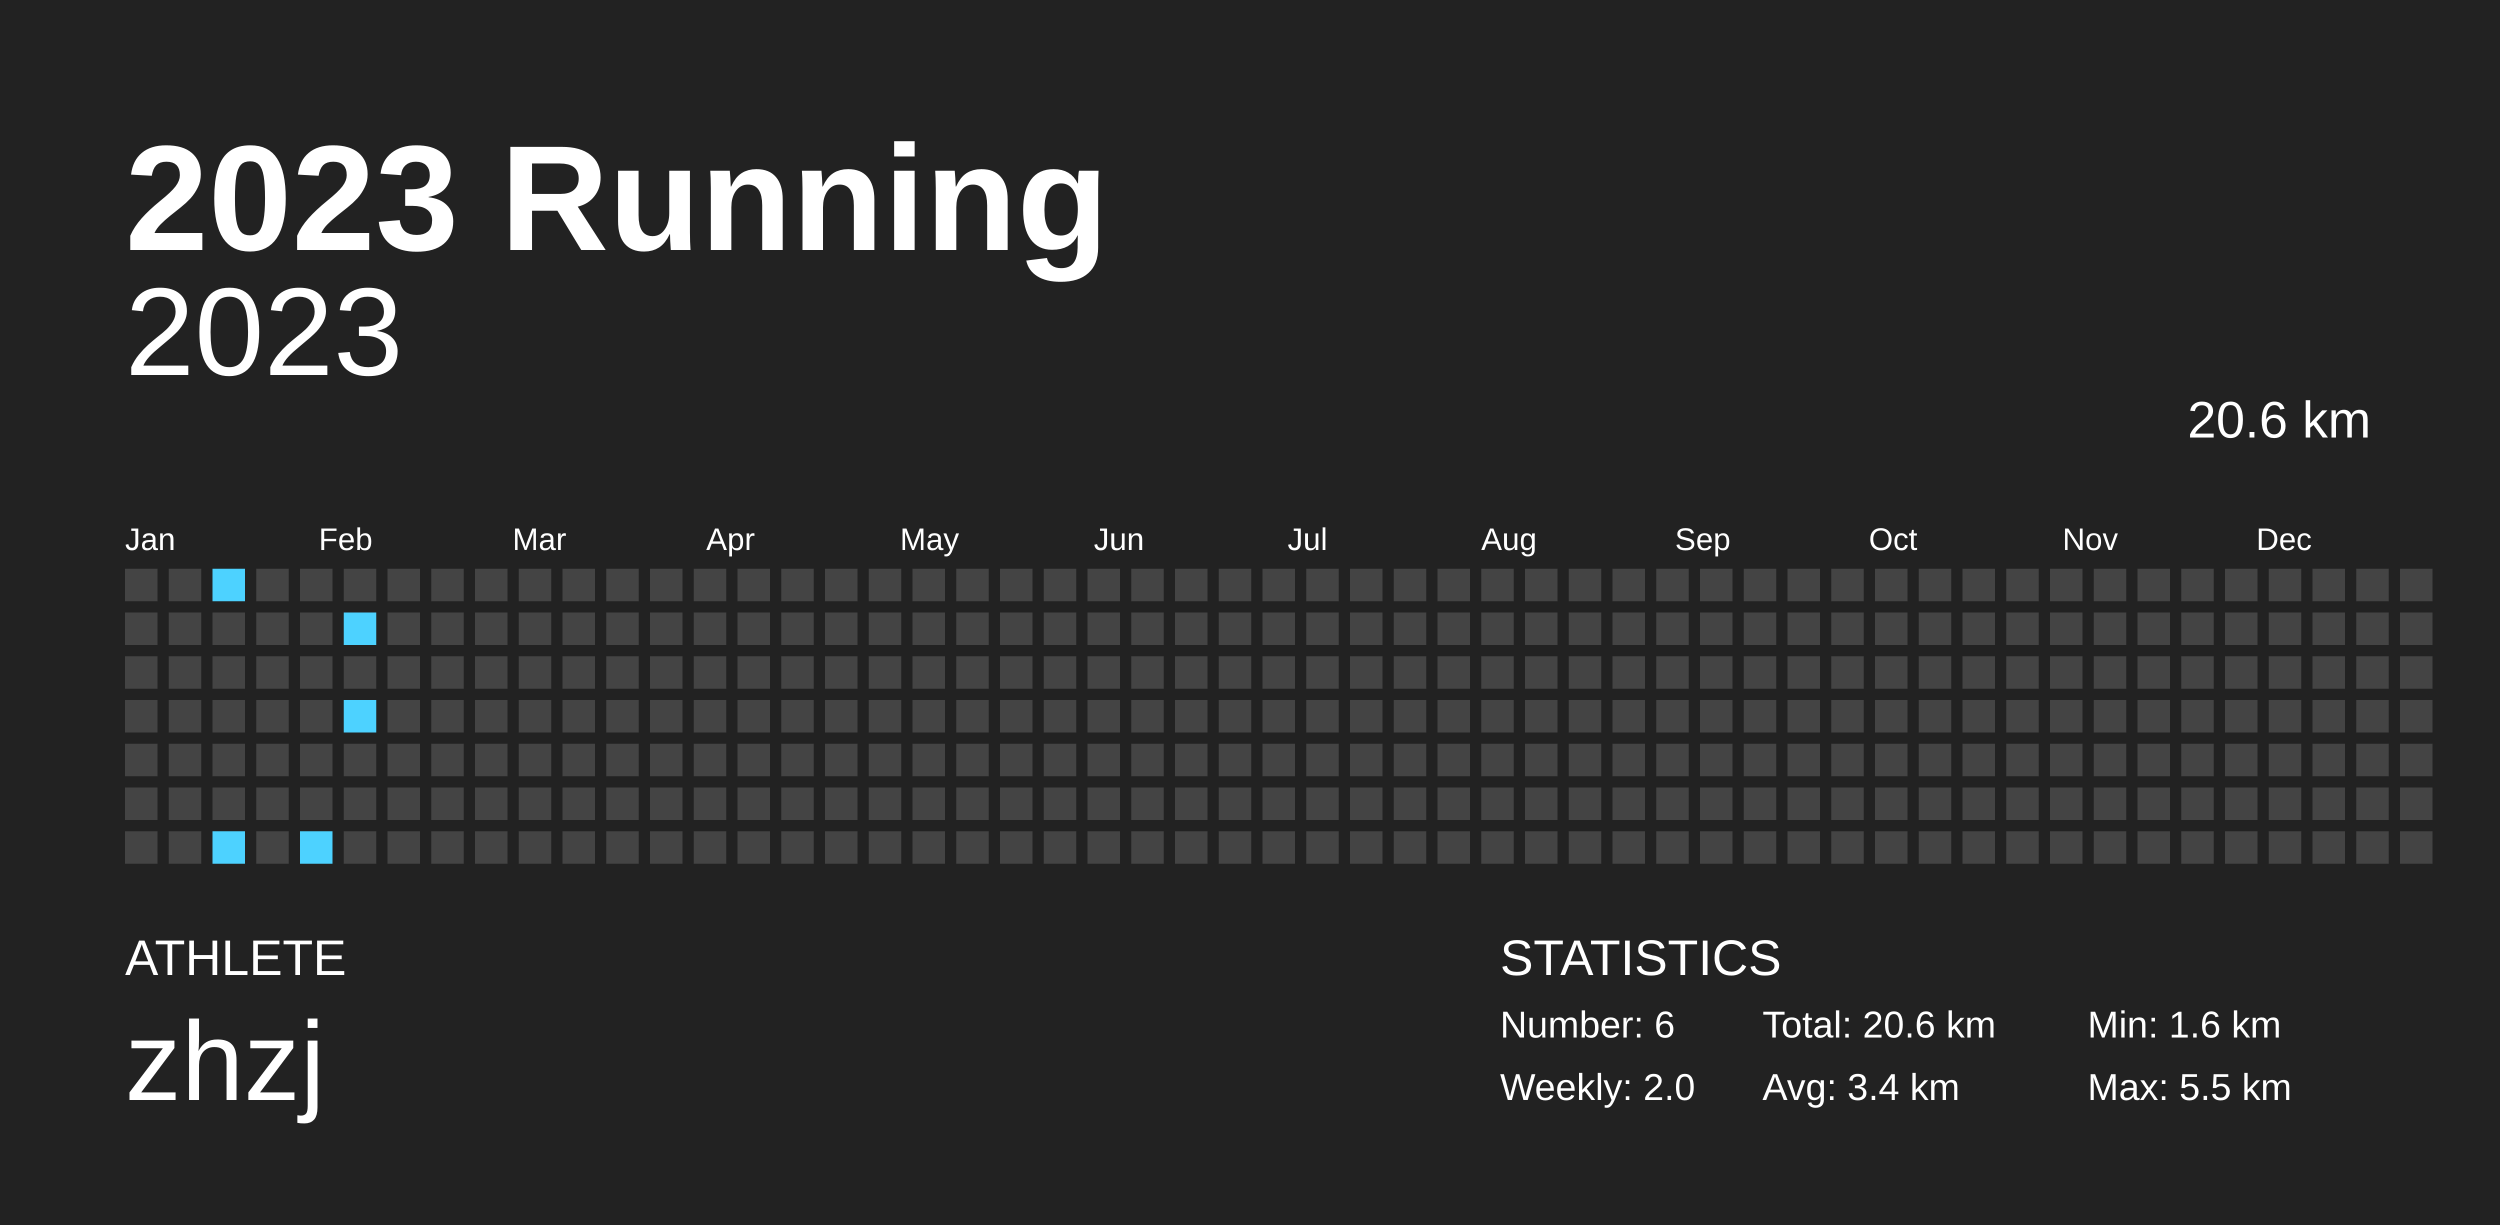
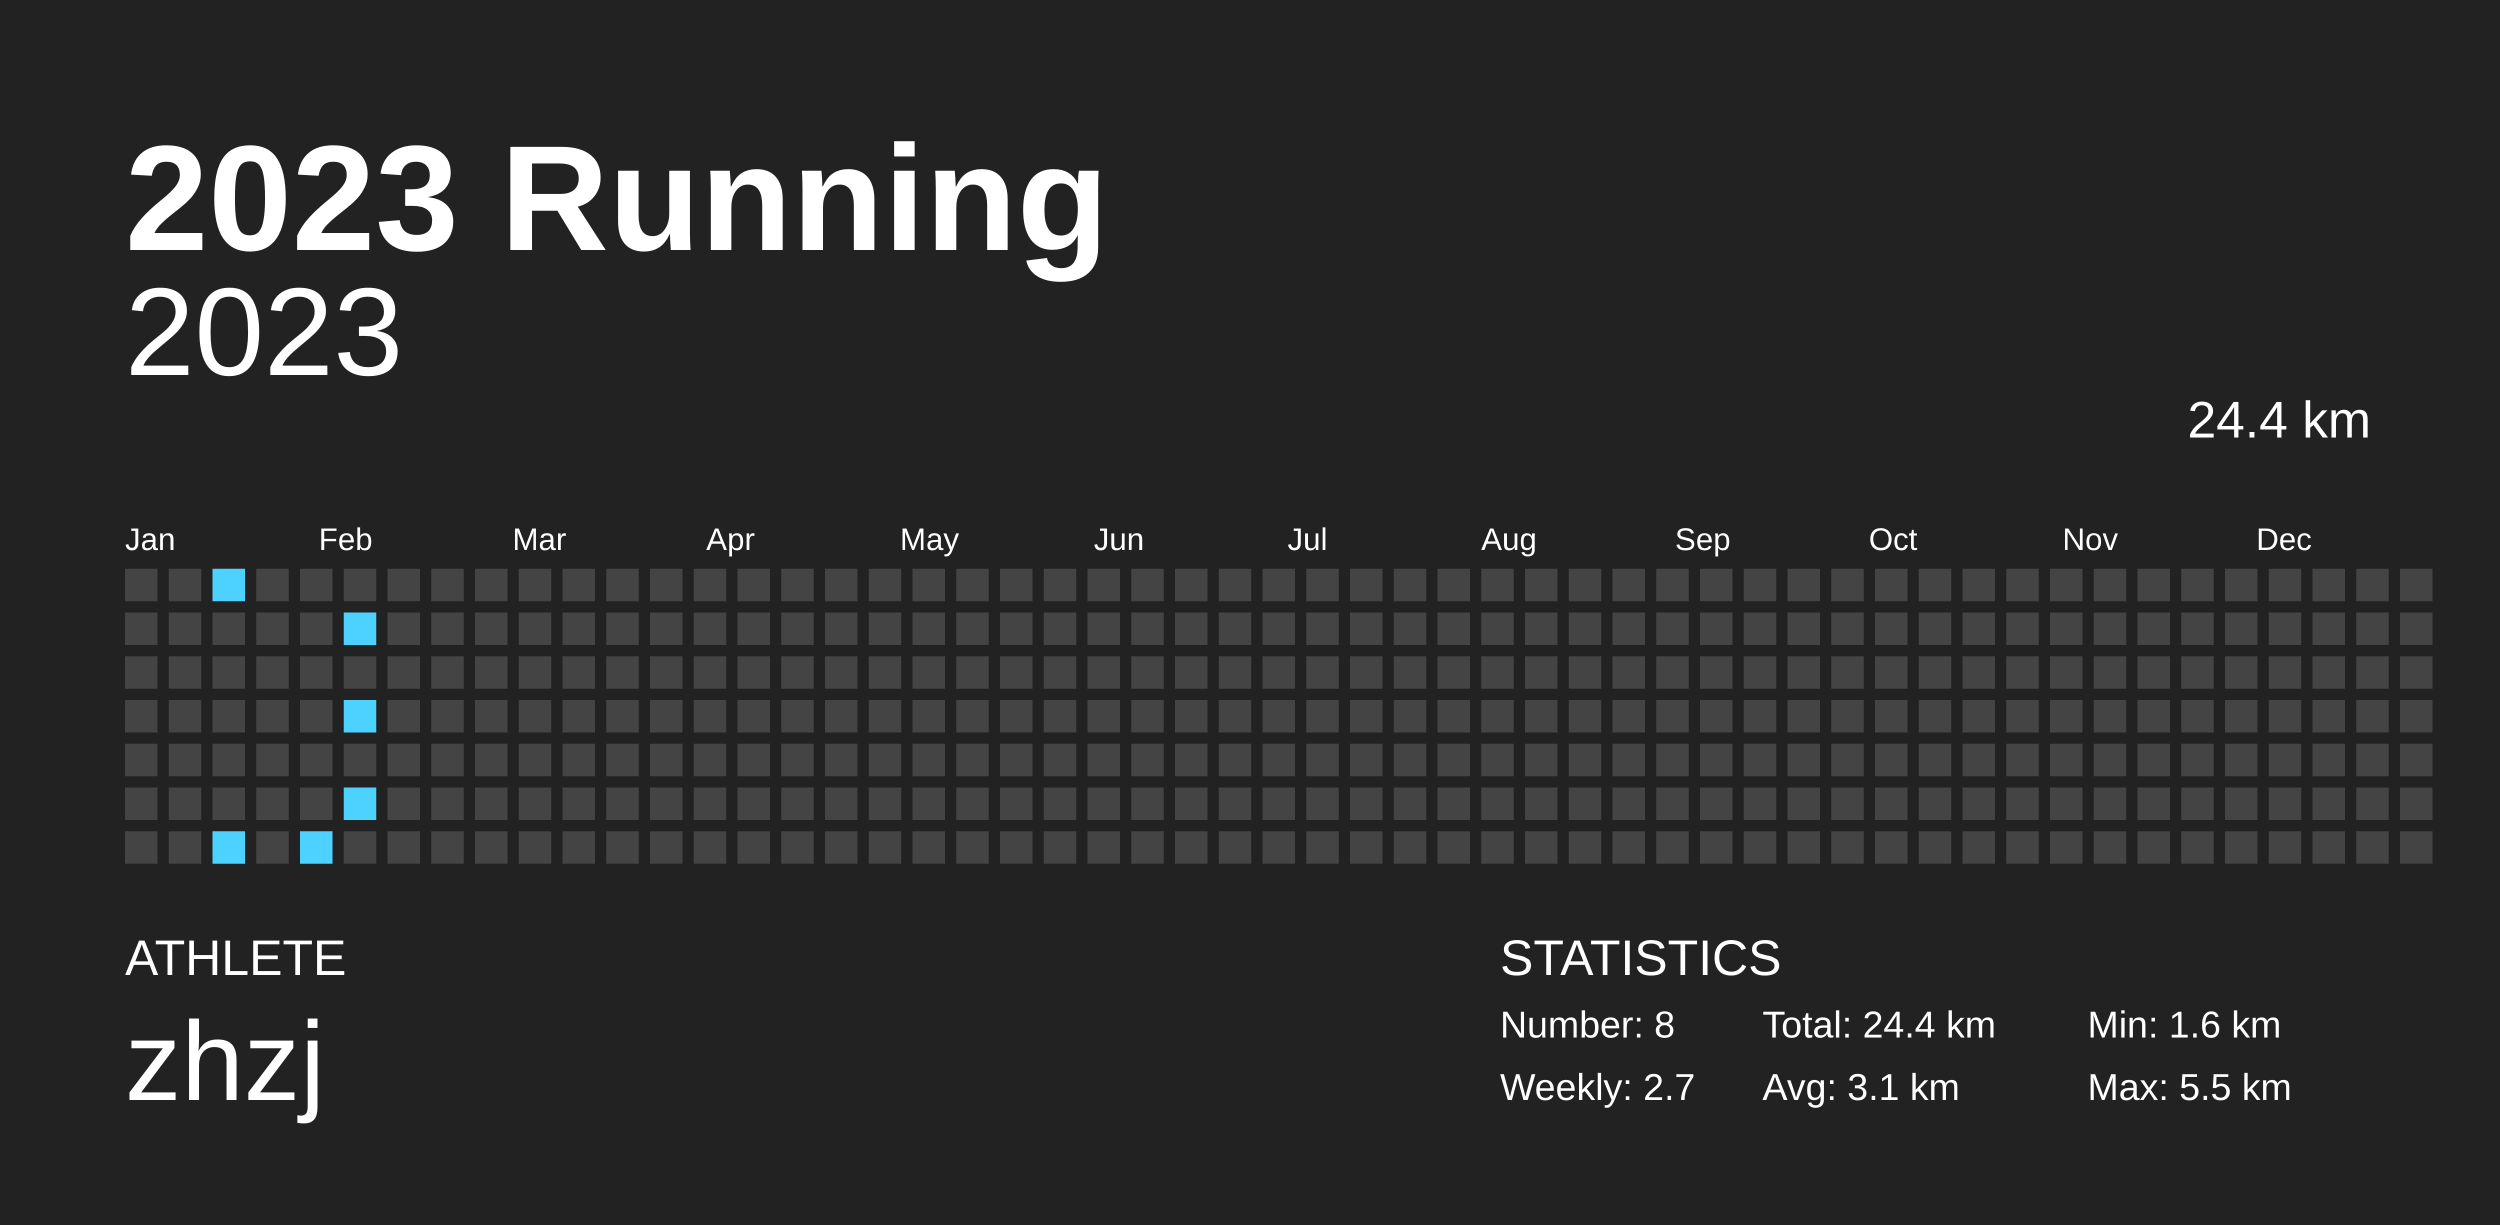
<svg xmlns="http://www.w3.org/2000/svg" baseProfile="full" height="98mm" version="1.1" viewBox="0,0,200,98" width="200mm">
  <defs />
  <rect fill="#222222" height="98" width="200" x="0" y="0" />
  <text fill="#FFFFFF" style="font-size:12px; font-family:Arial; font-weight:bold;" x="10" y="20">2023 Running</text>
  <text fill="#FFFFFF" style="font-size:4px; font-family:Arial" x="10" y="78">ATHLETE</text>
  <text fill="#FFFFFF" style="font-size:9px; font-family:Arial" x="10" y="88">zhzj</text>
  <text fill="#FFFFFF" style="font-size:4px; font-family:Arial" x="120" y="78">STATISTICS</text>
-   <text fill="#FFFFFF" style="font-size:3px; font-family:Arial" x="120" y="83">Number: 6</text>
-   <text fill="#FFFFFF" style="font-size:3px; font-family:Arial" x="120" y="88">Weekly: 2.0</text>
-   <text fill="#FFFFFF" style="font-size:3px; font-family:Arial" x="141" y="83">Total: 20.6 km</text>
-   <text fill="#FFFFFF" style="font-size:3px; font-family:Arial" x="141" y="88">Avg: 3.4 km</text>
+   <text fill="#FFFFFF" style="font-size:3px; font-family:Arial" x="120" y="83">Number: 8</text>
+   <text fill="#FFFFFF" style="font-size:3px; font-family:Arial" x="120" y="88">Weekly: 2.7</text>
+   <text fill="#FFFFFF" style="font-size:3px; font-family:Arial" x="141" y="83">Total: 24.4 km</text>
+   <text fill="#FFFFFF" style="font-size:3px; font-family:Arial" x="141" y="88">Avg: 3.1 km</text>
  <text fill="#FFFFFF" style="font-size:3px; font-family:Arial" x="167" y="83">Min: 1.6 km</text>
  <text fill="#FFFFFF" style="font-size:3px; font-family:Arial" x="167" y="88">Max: 5.5 km</text>
  <text alignment-baseline="hanging" fill="#FFFFFF" style="font-size:10.0px; font-family:Arial;" x="10" y="30">2023</text>
-   <text alignment-baseline="hanging" fill="#FFFFFF" style="font-size:4.125px; font-family:Arial;" x="175" y="35">20.6 km</text>
+   <text alignment-baseline="hanging" fill="#FFFFFF" style="font-size:4.125px; font-family:Arial;" x="175" y="35">24.4 km</text>
  <text fill="#FFFFFF" style="font-size:2.5px; font-family:Arial" x="10.0" y="44">Jan</text>
  <text fill="#FFFFFF" style="font-size:2.5px; font-family:Arial" x="25.5" y="44">Feb</text>
  <text fill="#FFFFFF" style="font-size:2.5px; font-family:Arial" x="41.0" y="44">Mar</text>
  <text fill="#FFFFFF" style="font-size:2.5px; font-family:Arial" x="56.5" y="44">Apr</text>
  <text fill="#FFFFFF" style="font-size:2.5px; font-family:Arial" x="72.0" y="44">May</text>
  <text fill="#FFFFFF" style="font-size:2.5px; font-family:Arial" x="87.5" y="44">Jun</text>
  <text fill="#FFFFFF" style="font-size:2.5px; font-family:Arial" x="103.0" y="44">Jul</text>
  <text fill="#FFFFFF" style="font-size:2.5px; font-family:Arial" x="118.5" y="44">Aug</text>
  <text fill="#FFFFFF" style="font-size:2.5px; font-family:Arial" x="134.0" y="44">Sep</text>
  <text fill="#FFFFFF" style="font-size:2.5px; font-family:Arial" x="149.5" y="44">Oct</text>
  <text fill="#FFFFFF" style="font-size:2.5px; font-family:Arial" x="165.0" y="44">Nov</text>
  <text fill="#FFFFFF" style="font-size:2.5px; font-family:Arial" x="180.5" y="44">Dec</text>
  <rect fill="#444444" height="2.6" width="2.6" x="10.0" y="45.5" />
  <rect fill="#444444" height="2.6" width="2.6" x="10.0" y="49.0" />
  <rect fill="#444444" height="2.6" width="2.6" x="10.0" y="52.5" />
  <rect fill="#444444" height="2.6" width="2.6" x="10.0" y="56.0" />
  <rect fill="#444444" height="2.6" width="2.6" x="10.0" y="59.5" />
  <rect fill="#444444" height="2.6" width="2.6" x="10.0" y="63.0" />
  <rect fill="#444444" height="2.6" width="2.6" x="10.0" y="66.5" />
  <rect fill="#444444" height="2.6" width="2.6" x="13.5" y="45.5" />
  <rect fill="#444444" height="2.6" width="2.6" x="13.5" y="49.0" />
  <rect fill="#444444" height="2.6" width="2.6" x="13.5" y="52.5" />
  <rect fill="#444444" height="2.6" width="2.6" x="13.5" y="56.0" />
  <rect fill="#444444" height="2.6" width="2.6" x="13.5" y="59.5" />
  <rect fill="#444444" height="2.6" width="2.6" x="13.5" y="63.0" />
  <rect fill="#444444" height="2.6" width="2.6" x="13.5" y="66.5" />
  <rect fill="#4dd2ff" height="2.6" width="2.6" x="17.0" y="45.5" />
  <rect fill="#444444" height="2.6" width="2.6" x="17.0" y="49.0" />
  <rect fill="#444444" height="2.6" width="2.6" x="17.0" y="52.5" />
  <rect fill="#444444" height="2.6" width="2.6" x="17.0" y="56.0" />
  <rect fill="#444444" height="2.6" width="2.6" x="17.0" y="59.5" />
  <rect fill="#444444" height="2.6" width="2.6" x="17.0" y="63.0" />
  <rect fill="#4dd2ff" height="2.6" width="2.6" x="17.0" y="66.5" />
  <rect fill="#444444" height="2.6" width="2.6" x="20.5" y="45.5" />
  <rect fill="#444444" height="2.6" width="2.6" x="20.5" y="49.0" />
  <rect fill="#444444" height="2.6" width="2.6" x="20.5" y="52.5" />
  <rect fill="#444444" height="2.6" width="2.6" x="20.5" y="56.0" />
  <rect fill="#444444" height="2.6" width="2.6" x="20.5" y="59.5" />
  <rect fill="#444444" height="2.6" width="2.6" x="20.5" y="63.0" />
  <rect fill="#444444" height="2.6" width="2.6" x="20.5" y="66.5" />
  <rect fill="#444444" height="2.6" width="2.6" x="24.0" y="45.5" />
  <rect fill="#444444" height="2.6" width="2.6" x="24.0" y="49.0" />
  <rect fill="#444444" height="2.6" width="2.6" x="24.0" y="52.5" />
  <rect fill="#444444" height="2.6" width="2.6" x="24.0" y="56.0" />
  <rect fill="#444444" height="2.6" width="2.6" x="24.0" y="59.5" />
  <rect fill="#444444" height="2.6" width="2.6" x="24.0" y="63.0" />
  <rect fill="#4dd2ff" height="2.6" width="2.6" x="24.0" y="66.5" />
  <rect fill="#444444" height="2.6" width="2.6" x="27.5" y="45.5" />
  <rect fill="#4dd2ff" height="2.6" width="2.6" x="27.5" y="49.0" />
  <rect fill="#444444" height="2.6" width="2.6" x="27.5" y="52.5" />
  <rect fill="#4dd2ff" height="2.6" width="2.6" x="27.5" y="56.0" />
  <rect fill="#444444" height="2.6" width="2.6" x="27.5" y="59.5" />
-   <rect fill="#444444" height="2.6" width="2.6" x="27.5" y="63.0" />
+   <rect fill="#4dd2ff" height="2.6" width="2.6" x="27.5" y="63.0" />
  <rect fill="#444444" height="2.6" width="2.6" x="27.5" y="66.5" />
  <rect fill="#444444" height="2.6" width="2.6" x="31.0" y="45.5" />
  <rect fill="#444444" height="2.6" width="2.6" x="31.0" y="49.0" />
  <rect fill="#444444" height="2.6" width="2.6" x="31.0" y="52.5" />
  <rect fill="#444444" height="2.6" width="2.6" x="31.0" y="56.0" />
  <rect fill="#444444" height="2.6" width="2.6" x="31.0" y="59.5" />
  <rect fill="#444444" height="2.6" width="2.6" x="31.0" y="63.0" />
  <rect fill="#444444" height="2.6" width="2.6" x="31.0" y="66.5" />
  <rect fill="#444444" height="2.6" width="2.6" x="34.5" y="45.5" />
  <rect fill="#444444" height="2.6" width="2.6" x="34.5" y="49.0" />
  <rect fill="#444444" height="2.6" width="2.6" x="34.5" y="52.5" />
  <rect fill="#444444" height="2.6" width="2.6" x="34.5" y="56.0" />
  <rect fill="#444444" height="2.6" width="2.6" x="34.5" y="59.5" />
  <rect fill="#444444" height="2.6" width="2.6" x="34.5" y="63.0" />
  <rect fill="#444444" height="2.6" width="2.6" x="34.5" y="66.5" />
  <rect fill="#444444" height="2.6" width="2.6" x="38.0" y="45.5" />
  <rect fill="#444444" height="2.6" width="2.6" x="38.0" y="49.0" />
  <rect fill="#444444" height="2.6" width="2.6" x="38.0" y="52.5" />
  <rect fill="#444444" height="2.6" width="2.6" x="38.0" y="56.0" />
  <rect fill="#444444" height="2.6" width="2.6" x="38.0" y="59.5" />
  <rect fill="#444444" height="2.6" width="2.6" x="38.0" y="63.0" />
  <rect fill="#444444" height="2.6" width="2.6" x="38.0" y="66.5" />
  <rect fill="#444444" height="2.6" width="2.6" x="41.5" y="45.5" />
  <rect fill="#444444" height="2.6" width="2.6" x="41.5" y="49.0" />
  <rect fill="#444444" height="2.6" width="2.6" x="41.5" y="52.5" />
  <rect fill="#444444" height="2.6" width="2.6" x="41.5" y="56.0" />
  <rect fill="#444444" height="2.6" width="2.6" x="41.5" y="59.5" />
  <rect fill="#444444" height="2.6" width="2.6" x="41.5" y="63.0" />
  <rect fill="#444444" height="2.6" width="2.6" x="41.5" y="66.5" />
  <rect fill="#444444" height="2.6" width="2.6" x="45.0" y="45.5" />
  <rect fill="#444444" height="2.6" width="2.6" x="45.0" y="49.0" />
  <rect fill="#444444" height="2.6" width="2.6" x="45.0" y="52.5" />
  <rect fill="#444444" height="2.6" width="2.6" x="45.0" y="56.0" />
  <rect fill="#444444" height="2.6" width="2.6" x="45.0" y="59.5" />
  <rect fill="#444444" height="2.6" width="2.6" x="45.0" y="63.0" />
  <rect fill="#444444" height="2.6" width="2.6" x="45.0" y="66.5" />
  <rect fill="#444444" height="2.6" width="2.6" x="48.5" y="45.5" />
  <rect fill="#444444" height="2.6" width="2.6" x="48.5" y="49.0" />
  <rect fill="#444444" height="2.6" width="2.6" x="48.5" y="52.5" />
  <rect fill="#444444" height="2.6" width="2.6" x="48.5" y="56.0" />
  <rect fill="#444444" height="2.6" width="2.6" x="48.5" y="59.5" />
  <rect fill="#444444" height="2.6" width="2.6" x="48.5" y="63.0" />
  <rect fill="#444444" height="2.6" width="2.6" x="48.5" y="66.5" />
  <rect fill="#444444" height="2.6" width="2.6" x="52.0" y="45.5" />
  <rect fill="#444444" height="2.6" width="2.6" x="52.0" y="49.0" />
  <rect fill="#444444" height="2.6" width="2.6" x="52.0" y="52.5" />
  <rect fill="#444444" height="2.6" width="2.6" x="52.0" y="56.0" />
  <rect fill="#444444" height="2.6" width="2.6" x="52.0" y="59.5" />
  <rect fill="#444444" height="2.6" width="2.6" x="52.0" y="63.0" />
  <rect fill="#444444" height="2.6" width="2.6" x="52.0" y="66.5" />
  <rect fill="#444444" height="2.6" width="2.6" x="55.5" y="45.5" />
  <rect fill="#444444" height="2.6" width="2.6" x="55.5" y="49.0" />
  <rect fill="#444444" height="2.6" width="2.6" x="55.5" y="52.5" />
  <rect fill="#444444" height="2.6" width="2.6" x="55.5" y="56.0" />
  <rect fill="#444444" height="2.6" width="2.6" x="55.5" y="59.5" />
  <rect fill="#444444" height="2.6" width="2.6" x="55.5" y="63.0" />
  <rect fill="#444444" height="2.6" width="2.6" x="55.5" y="66.5" />
  <rect fill="#444444" height="2.6" width="2.6" x="59.0" y="45.5" />
  <rect fill="#444444" height="2.6" width="2.6" x="59.0" y="49.0" />
  <rect fill="#444444" height="2.6" width="2.6" x="59.0" y="52.5" />
  <rect fill="#444444" height="2.6" width="2.6" x="59.0" y="56.0" />
  <rect fill="#444444" height="2.6" width="2.6" x="59.0" y="59.5" />
  <rect fill="#444444" height="2.6" width="2.6" x="59.0" y="63.0" />
  <rect fill="#444444" height="2.6" width="2.6" x="59.0" y="66.5" />
  <rect fill="#444444" height="2.6" width="2.6" x="62.5" y="45.5" />
  <rect fill="#444444" height="2.6" width="2.6" x="62.5" y="49.0" />
  <rect fill="#444444" height="2.6" width="2.6" x="62.5" y="52.5" />
  <rect fill="#444444" height="2.6" width="2.6" x="62.5" y="56.0" />
  <rect fill="#444444" height="2.6" width="2.6" x="62.5" y="59.5" />
  <rect fill="#444444" height="2.6" width="2.6" x="62.5" y="63.0" />
  <rect fill="#444444" height="2.6" width="2.6" x="62.5" y="66.5" />
  <rect fill="#444444" height="2.6" width="2.6" x="66.0" y="45.5" />
  <rect fill="#444444" height="2.6" width="2.6" x="66.0" y="49.0" />
  <rect fill="#444444" height="2.6" width="2.6" x="66.0" y="52.5" />
  <rect fill="#444444" height="2.6" width="2.6" x="66.0" y="56.0" />
  <rect fill="#444444" height="2.6" width="2.6" x="66.0" y="59.5" />
  <rect fill="#444444" height="2.6" width="2.6" x="66.0" y="63.0" />
  <rect fill="#444444" height="2.6" width="2.6" x="66.0" y="66.5" />
  <rect fill="#444444" height="2.6" width="2.6" x="69.5" y="45.5" />
  <rect fill="#444444" height="2.6" width="2.6" x="69.5" y="49.0" />
  <rect fill="#444444" height="2.6" width="2.6" x="69.5" y="52.5" />
  <rect fill="#444444" height="2.6" width="2.6" x="69.5" y="56.0" />
  <rect fill="#444444" height="2.6" width="2.6" x="69.5" y="59.5" />
  <rect fill="#444444" height="2.6" width="2.6" x="69.5" y="63.0" />
  <rect fill="#444444" height="2.6" width="2.6" x="69.5" y="66.5" />
  <rect fill="#444444" height="2.6" width="2.6" x="73.0" y="45.5" />
  <rect fill="#444444" height="2.6" width="2.6" x="73.0" y="49.0" />
  <rect fill="#444444" height="2.6" width="2.6" x="73.0" y="52.5" />
  <rect fill="#444444" height="2.6" width="2.6" x="73.0" y="56.0" />
  <rect fill="#444444" height="2.6" width="2.6" x="73.0" y="59.5" />
  <rect fill="#444444" height="2.6" width="2.6" x="73.0" y="63.0" />
  <rect fill="#444444" height="2.6" width="2.6" x="73.0" y="66.5" />
  <rect fill="#444444" height="2.6" width="2.6" x="76.5" y="45.5" />
  <rect fill="#444444" height="2.6" width="2.6" x="76.5" y="49.0" />
  <rect fill="#444444" height="2.6" width="2.6" x="76.5" y="52.5" />
  <rect fill="#444444" height="2.6" width="2.6" x="76.5" y="56.0" />
  <rect fill="#444444" height="2.6" width="2.6" x="76.5" y="59.5" />
  <rect fill="#444444" height="2.6" width="2.6" x="76.5" y="63.0" />
  <rect fill="#444444" height="2.6" width="2.6" x="76.5" y="66.5" />
  <rect fill="#444444" height="2.6" width="2.6" x="80.0" y="45.5" />
  <rect fill="#444444" height="2.6" width="2.6" x="80.0" y="49.0" />
  <rect fill="#444444" height="2.6" width="2.6" x="80.0" y="52.5" />
  <rect fill="#444444" height="2.6" width="2.6" x="80.0" y="56.0" />
  <rect fill="#444444" height="2.6" width="2.6" x="80.0" y="59.5" />
  <rect fill="#444444" height="2.6" width="2.6" x="80.0" y="63.0" />
  <rect fill="#444444" height="2.6" width="2.6" x="80.0" y="66.5" />
  <rect fill="#444444" height="2.6" width="2.6" x="83.5" y="45.5" />
  <rect fill="#444444" height="2.6" width="2.6" x="83.5" y="49.0" />
  <rect fill="#444444" height="2.6" width="2.6" x="83.5" y="52.5" />
  <rect fill="#444444" height="2.6" width="2.6" x="83.5" y="56.0" />
  <rect fill="#444444" height="2.6" width="2.6" x="83.5" y="59.5" />
  <rect fill="#444444" height="2.6" width="2.6" x="83.5" y="63.0" />
  <rect fill="#444444" height="2.6" width="2.6" x="83.5" y="66.5" />
  <rect fill="#444444" height="2.6" width="2.6" x="87.0" y="45.5" />
  <rect fill="#444444" height="2.6" width="2.6" x="87.0" y="49.0" />
  <rect fill="#444444" height="2.6" width="2.6" x="87.0" y="52.5" />
  <rect fill="#444444" height="2.6" width="2.6" x="87.0" y="56.0" />
  <rect fill="#444444" height="2.6" width="2.6" x="87.0" y="59.5" />
  <rect fill="#444444" height="2.6" width="2.6" x="87.0" y="63.0" />
  <rect fill="#444444" height="2.6" width="2.6" x="87.0" y="66.5" />
  <rect fill="#444444" height="2.6" width="2.6" x="90.5" y="45.5" />
  <rect fill="#444444" height="2.6" width="2.6" x="90.5" y="49.0" />
  <rect fill="#444444" height="2.6" width="2.6" x="90.5" y="52.5" />
  <rect fill="#444444" height="2.6" width="2.6" x="90.5" y="56.0" />
  <rect fill="#444444" height="2.6" width="2.6" x="90.5" y="59.5" />
  <rect fill="#444444" height="2.6" width="2.6" x="90.5" y="63.0" />
  <rect fill="#444444" height="2.6" width="2.6" x="90.5" y="66.5" />
  <rect fill="#444444" height="2.6" width="2.6" x="94.0" y="45.5" />
  <rect fill="#444444" height="2.6" width="2.6" x="94.0" y="49.0" />
  <rect fill="#444444" height="2.6" width="2.6" x="94.0" y="52.5" />
  <rect fill="#444444" height="2.6" width="2.6" x="94.0" y="56.0" />
  <rect fill="#444444" height="2.6" width="2.6" x="94.0" y="59.5" />
  <rect fill="#444444" height="2.6" width="2.6" x="94.0" y="63.0" />
  <rect fill="#444444" height="2.6" width="2.6" x="94.0" y="66.5" />
  <rect fill="#444444" height="2.6" width="2.6" x="97.5" y="45.5" />
  <rect fill="#444444" height="2.6" width="2.6" x="97.5" y="49.0" />
  <rect fill="#444444" height="2.6" width="2.6" x="97.5" y="52.5" />
  <rect fill="#444444" height="2.6" width="2.6" x="97.5" y="56.0" />
  <rect fill="#444444" height="2.6" width="2.6" x="97.5" y="59.5" />
  <rect fill="#444444" height="2.6" width="2.6" x="97.5" y="63.0" />
  <rect fill="#444444" height="2.6" width="2.6" x="97.5" y="66.5" />
  <rect fill="#444444" height="2.6" width="2.6" x="101.0" y="45.5" />
  <rect fill="#444444" height="2.6" width="2.6" x="101.0" y="49.0" />
  <rect fill="#444444" height="2.6" width="2.6" x="101.0" y="52.5" />
  <rect fill="#444444" height="2.6" width="2.6" x="101.0" y="56.0" />
  <rect fill="#444444" height="2.6" width="2.6" x="101.0" y="59.5" />
  <rect fill="#444444" height="2.6" width="2.6" x="101.0" y="63.0" />
  <rect fill="#444444" height="2.6" width="2.6" x="101.0" y="66.5" />
  <rect fill="#444444" height="2.6" width="2.6" x="104.5" y="45.5" />
  <rect fill="#444444" height="2.6" width="2.6" x="104.5" y="49.0" />
  <rect fill="#444444" height="2.6" width="2.6" x="104.5" y="52.5" />
  <rect fill="#444444" height="2.6" width="2.6" x="104.5" y="56.0" />
  <rect fill="#444444" height="2.6" width="2.6" x="104.5" y="59.5" />
  <rect fill="#444444" height="2.6" width="2.6" x="104.5" y="63.0" />
  <rect fill="#444444" height="2.6" width="2.6" x="104.5" y="66.5" />
  <rect fill="#444444" height="2.6" width="2.6" x="108.0" y="45.5" />
  <rect fill="#444444" height="2.6" width="2.6" x="108.0" y="49.0" />
  <rect fill="#444444" height="2.6" width="2.6" x="108.0" y="52.5" />
  <rect fill="#444444" height="2.6" width="2.6" x="108.0" y="56.0" />
  <rect fill="#444444" height="2.6" width="2.6" x="108.0" y="59.5" />
  <rect fill="#444444" height="2.6" width="2.6" x="108.0" y="63.0" />
  <rect fill="#444444" height="2.6" width="2.6" x="108.0" y="66.5" />
  <rect fill="#444444" height="2.6" width="2.6" x="111.5" y="45.5" />
  <rect fill="#444444" height="2.6" width="2.6" x="111.5" y="49.0" />
  <rect fill="#444444" height="2.6" width="2.6" x="111.5" y="52.5" />
  <rect fill="#444444" height="2.6" width="2.6" x="111.5" y="56.0" />
  <rect fill="#444444" height="2.6" width="2.6" x="111.5" y="59.5" />
  <rect fill="#444444" height="2.6" width="2.6" x="111.5" y="63.0" />
  <rect fill="#444444" height="2.6" width="2.6" x="111.5" y="66.5" />
  <rect fill="#444444" height="2.6" width="2.6" x="115.0" y="45.5" />
  <rect fill="#444444" height="2.6" width="2.6" x="115.0" y="49.0" />
  <rect fill="#444444" height="2.6" width="2.6" x="115.0" y="52.5" />
  <rect fill="#444444" height="2.6" width="2.6" x="115.0" y="56.0" />
  <rect fill="#444444" height="2.6" width="2.6" x="115.0" y="59.5" />
  <rect fill="#444444" height="2.6" width="2.6" x="115.0" y="63.0" />
  <rect fill="#444444" height="2.6" width="2.6" x="115.0" y="66.5" />
  <rect fill="#444444" height="2.6" width="2.6" x="118.5" y="45.5" />
  <rect fill="#444444" height="2.6" width="2.6" x="118.5" y="49.0" />
  <rect fill="#444444" height="2.6" width="2.6" x="118.5" y="52.5" />
  <rect fill="#444444" height="2.6" width="2.6" x="118.5" y="56.0" />
  <rect fill="#444444" height="2.6" width="2.6" x="118.5" y="59.5" />
  <rect fill="#444444" height="2.6" width="2.6" x="118.5" y="63.0" />
  <rect fill="#444444" height="2.6" width="2.6" x="118.5" y="66.5" />
  <rect fill="#444444" height="2.6" width="2.6" x="122.0" y="45.5" />
  <rect fill="#444444" height="2.6" width="2.6" x="122.0" y="49.0" />
  <rect fill="#444444" height="2.6" width="2.6" x="122.0" y="52.5" />
  <rect fill="#444444" height="2.6" width="2.6" x="122.0" y="56.0" />
  <rect fill="#444444" height="2.6" width="2.6" x="122.0" y="59.5" />
  <rect fill="#444444" height="2.6" width="2.6" x="122.0" y="63.0" />
  <rect fill="#444444" height="2.6" width="2.6" x="122.0" y="66.5" />
  <rect fill="#444444" height="2.6" width="2.6" x="125.5" y="45.5" />
  <rect fill="#444444" height="2.6" width="2.6" x="125.5" y="49.0" />
  <rect fill="#444444" height="2.6" width="2.6" x="125.5" y="52.5" />
  <rect fill="#444444" height="2.6" width="2.6" x="125.5" y="56.0" />
  <rect fill="#444444" height="2.6" width="2.6" x="125.5" y="59.5" />
  <rect fill="#444444" height="2.6" width="2.6" x="125.5" y="63.0" />
  <rect fill="#444444" height="2.6" width="2.6" x="125.5" y="66.5" />
  <rect fill="#444444" height="2.6" width="2.6" x="129.0" y="45.5" />
  <rect fill="#444444" height="2.6" width="2.6" x="129.0" y="49.0" />
  <rect fill="#444444" height="2.6" width="2.6" x="129.0" y="52.5" />
  <rect fill="#444444" height="2.6" width="2.6" x="129.0" y="56.0" />
  <rect fill="#444444" height="2.6" width="2.6" x="129.0" y="59.5" />
  <rect fill="#444444" height="2.6" width="2.6" x="129.0" y="63.0" />
  <rect fill="#444444" height="2.6" width="2.6" x="129.0" y="66.5" />
  <rect fill="#444444" height="2.6" width="2.6" x="132.5" y="45.5" />
  <rect fill="#444444" height="2.6" width="2.6" x="132.5" y="49.0" />
  <rect fill="#444444" height="2.6" width="2.6" x="132.5" y="52.5" />
  <rect fill="#444444" height="2.6" width="2.6" x="132.5" y="56.0" />
  <rect fill="#444444" height="2.6" width="2.6" x="132.5" y="59.5" />
  <rect fill="#444444" height="2.6" width="2.6" x="132.5" y="63.0" />
  <rect fill="#444444" height="2.6" width="2.6" x="132.5" y="66.5" />
  <rect fill="#444444" height="2.6" width="2.6" x="136.0" y="45.5" />
  <rect fill="#444444" height="2.6" width="2.6" x="136.0" y="49.0" />
  <rect fill="#444444" height="2.6" width="2.6" x="136.0" y="52.5" />
  <rect fill="#444444" height="2.6" width="2.6" x="136.0" y="56.0" />
  <rect fill="#444444" height="2.6" width="2.6" x="136.0" y="59.5" />
  <rect fill="#444444" height="2.6" width="2.6" x="136.0" y="63.0" />
  <rect fill="#444444" height="2.6" width="2.6" x="136.0" y="66.5" />
  <rect fill="#444444" height="2.6" width="2.6" x="139.5" y="45.5" />
  <rect fill="#444444" height="2.6" width="2.6" x="139.5" y="49.0" />
  <rect fill="#444444" height="2.6" width="2.6" x="139.5" y="52.5" />
  <rect fill="#444444" height="2.6" width="2.6" x="139.5" y="56.0" />
  <rect fill="#444444" height="2.6" width="2.6" x="139.5" y="59.5" />
  <rect fill="#444444" height="2.6" width="2.6" x="139.5" y="63.0" />
  <rect fill="#444444" height="2.6" width="2.6" x="139.5" y="66.5" />
  <rect fill="#444444" height="2.6" width="2.6" x="143.0" y="45.5" />
  <rect fill="#444444" height="2.6" width="2.6" x="143.0" y="49.0" />
  <rect fill="#444444" height="2.6" width="2.6" x="143.0" y="52.5" />
  <rect fill="#444444" height="2.6" width="2.6" x="143.0" y="56.0" />
  <rect fill="#444444" height="2.6" width="2.6" x="143.0" y="59.5" />
  <rect fill="#444444" height="2.6" width="2.6" x="143.0" y="63.0" />
  <rect fill="#444444" height="2.6" width="2.6" x="143.0" y="66.5" />
  <rect fill="#444444" height="2.6" width="2.6" x="146.5" y="45.5" />
  <rect fill="#444444" height="2.6" width="2.6" x="146.5" y="49.0" />
  <rect fill="#444444" height="2.6" width="2.6" x="146.5" y="52.5" />
  <rect fill="#444444" height="2.6" width="2.6" x="146.5" y="56.0" />
  <rect fill="#444444" height="2.6" width="2.6" x="146.5" y="59.5" />
  <rect fill="#444444" height="2.6" width="2.6" x="146.5" y="63.0" />
  <rect fill="#444444" height="2.6" width="2.6" x="146.5" y="66.5" />
  <rect fill="#444444" height="2.6" width="2.6" x="150.0" y="45.5" />
  <rect fill="#444444" height="2.6" width="2.6" x="150.0" y="49.0" />
  <rect fill="#444444" height="2.6" width="2.6" x="150.0" y="52.5" />
  <rect fill="#444444" height="2.6" width="2.6" x="150.0" y="56.0" />
  <rect fill="#444444" height="2.6" width="2.6" x="150.0" y="59.5" />
  <rect fill="#444444" height="2.6" width="2.6" x="150.0" y="63.0" />
  <rect fill="#444444" height="2.6" width="2.6" x="150.0" y="66.5" />
  <rect fill="#444444" height="2.6" width="2.6" x="153.5" y="45.5" />
  <rect fill="#444444" height="2.6" width="2.6" x="153.5" y="49.0" />
  <rect fill="#444444" height="2.6" width="2.6" x="153.5" y="52.5" />
  <rect fill="#444444" height="2.6" width="2.6" x="153.5" y="56.0" />
  <rect fill="#444444" height="2.6" width="2.6" x="153.5" y="59.5" />
  <rect fill="#444444" height="2.6" width="2.6" x="153.5" y="63.0" />
  <rect fill="#444444" height="2.6" width="2.6" x="153.5" y="66.5" />
  <rect fill="#444444" height="2.6" width="2.6" x="157.0" y="45.5" />
  <rect fill="#444444" height="2.6" width="2.6" x="157.0" y="49.0" />
  <rect fill="#444444" height="2.6" width="2.6" x="157.0" y="52.5" />
  <rect fill="#444444" height="2.6" width="2.6" x="157.0" y="56.0" />
  <rect fill="#444444" height="2.6" width="2.6" x="157.0" y="59.5" />
  <rect fill="#444444" height="2.6" width="2.6" x="157.0" y="63.0" />
  <rect fill="#444444" height="2.6" width="2.6" x="157.0" y="66.5" />
  <rect fill="#444444" height="2.6" width="2.6" x="160.5" y="45.5" />
  <rect fill="#444444" height="2.6" width="2.6" x="160.5" y="49.0" />
  <rect fill="#444444" height="2.6" width="2.6" x="160.5" y="52.5" />
  <rect fill="#444444" height="2.6" width="2.6" x="160.5" y="56.0" />
  <rect fill="#444444" height="2.6" width="2.6" x="160.5" y="59.5" />
  <rect fill="#444444" height="2.6" width="2.6" x="160.5" y="63.0" />
  <rect fill="#444444" height="2.6" width="2.6" x="160.5" y="66.5" />
  <rect fill="#444444" height="2.6" width="2.6" x="164.0" y="45.5" />
  <rect fill="#444444" height="2.6" width="2.6" x="164.0" y="49.0" />
  <rect fill="#444444" height="2.6" width="2.6" x="164.0" y="52.5" />
  <rect fill="#444444" height="2.6" width="2.6" x="164.0" y="56.0" />
  <rect fill="#444444" height="2.6" width="2.6" x="164.0" y="59.5" />
  <rect fill="#444444" height="2.6" width="2.6" x="164.0" y="63.0" />
  <rect fill="#444444" height="2.6" width="2.6" x="164.0" y="66.5" />
  <rect fill="#444444" height="2.6" width="2.6" x="167.5" y="45.5" />
  <rect fill="#444444" height="2.6" width="2.6" x="167.5" y="49.0" />
  <rect fill="#444444" height="2.6" width="2.6" x="167.5" y="52.5" />
  <rect fill="#444444" height="2.6" width="2.6" x="167.5" y="56.0" />
  <rect fill="#444444" height="2.6" width="2.6" x="167.5" y="59.5" />
  <rect fill="#444444" height="2.6" width="2.6" x="167.5" y="63.0" />
  <rect fill="#444444" height="2.6" width="2.6" x="167.5" y="66.5" />
  <rect fill="#444444" height="2.6" width="2.6" x="171.0" y="45.5" />
  <rect fill="#444444" height="2.6" width="2.6" x="171.0" y="49.0" />
  <rect fill="#444444" height="2.6" width="2.6" x="171.0" y="52.5" />
  <rect fill="#444444" height="2.6" width="2.6" x="171.0" y="56.0" />
  <rect fill="#444444" height="2.6" width="2.6" x="171.0" y="59.5" />
  <rect fill="#444444" height="2.6" width="2.6" x="171.0" y="63.0" />
  <rect fill="#444444" height="2.6" width="2.6" x="171.0" y="66.5" />
  <rect fill="#444444" height="2.6" width="2.6" x="174.5" y="45.5" />
  <rect fill="#444444" height="2.6" width="2.6" x="174.5" y="49.0" />
  <rect fill="#444444" height="2.6" width="2.6" x="174.5" y="52.5" />
  <rect fill="#444444" height="2.6" width="2.6" x="174.5" y="56.0" />
  <rect fill="#444444" height="2.6" width="2.6" x="174.5" y="59.5" />
  <rect fill="#444444" height="2.6" width="2.6" x="174.5" y="63.0" />
  <rect fill="#444444" height="2.6" width="2.6" x="174.5" y="66.5" />
  <rect fill="#444444" height="2.6" width="2.6" x="178.0" y="45.5" />
  <rect fill="#444444" height="2.6" width="2.6" x="178.0" y="49.0" />
  <rect fill="#444444" height="2.6" width="2.6" x="178.0" y="52.5" />
  <rect fill="#444444" height="2.6" width="2.6" x="178.0" y="56.0" />
  <rect fill="#444444" height="2.6" width="2.6" x="178.0" y="59.5" />
  <rect fill="#444444" height="2.6" width="2.6" x="178.0" y="63.0" />
  <rect fill="#444444" height="2.6" width="2.6" x="178.0" y="66.5" />
  <rect fill="#444444" height="2.6" width="2.6" x="181.5" y="45.5" />
  <rect fill="#444444" height="2.6" width="2.6" x="181.5" y="49.0" />
  <rect fill="#444444" height="2.6" width="2.6" x="181.5" y="52.5" />
  <rect fill="#444444" height="2.6" width="2.6" x="181.5" y="56.0" />
  <rect fill="#444444" height="2.6" width="2.6" x="181.5" y="59.5" />
  <rect fill="#444444" height="2.6" width="2.6" x="181.5" y="63.0" />
  <rect fill="#444444" height="2.6" width="2.6" x="181.5" y="66.5" />
  <rect fill="#444444" height="2.6" width="2.6" x="185.0" y="45.5" />
  <rect fill="#444444" height="2.6" width="2.6" x="185.0" y="49.0" />
  <rect fill="#444444" height="2.6" width="2.6" x="185.0" y="52.5" />
  <rect fill="#444444" height="2.6" width="2.6" x="185.0" y="56.0" />
  <rect fill="#444444" height="2.6" width="2.6" x="185.0" y="59.5" />
  <rect fill="#444444" height="2.6" width="2.6" x="185.0" y="63.0" />
  <rect fill="#444444" height="2.6" width="2.6" x="185.0" y="66.5" />
  <rect fill="#444444" height="2.6" width="2.6" x="188.5" y="45.5" />
  <rect fill="#444444" height="2.6" width="2.6" x="188.5" y="49.0" />
  <rect fill="#444444" height="2.6" width="2.6" x="188.5" y="52.5" />
  <rect fill="#444444" height="2.6" width="2.6" x="188.5" y="56.0" />
  <rect fill="#444444" height="2.6" width="2.6" x="188.5" y="59.5" />
  <rect fill="#444444" height="2.6" width="2.6" x="188.5" y="63.0" />
  <rect fill="#444444" height="2.6" width="2.6" x="188.5" y="66.5" />
  <rect fill="#444444" height="2.6" width="2.6" x="192.0" y="45.5" />
  <rect fill="#444444" height="2.6" width="2.6" x="192.0" y="49.0" />
  <rect fill="#444444" height="2.6" width="2.6" x="192.0" y="52.5" />
  <rect fill="#444444" height="2.6" width="2.6" x="192.0" y="56.0" />
  <rect fill="#444444" height="2.6" width="2.6" x="192.0" y="59.5" />
  <rect fill="#444444" height="2.6" width="2.6" x="192.0" y="63.0" />
  <rect fill="#444444" height="2.6" width="2.6" x="192.0" y="66.5" />
</svg>
